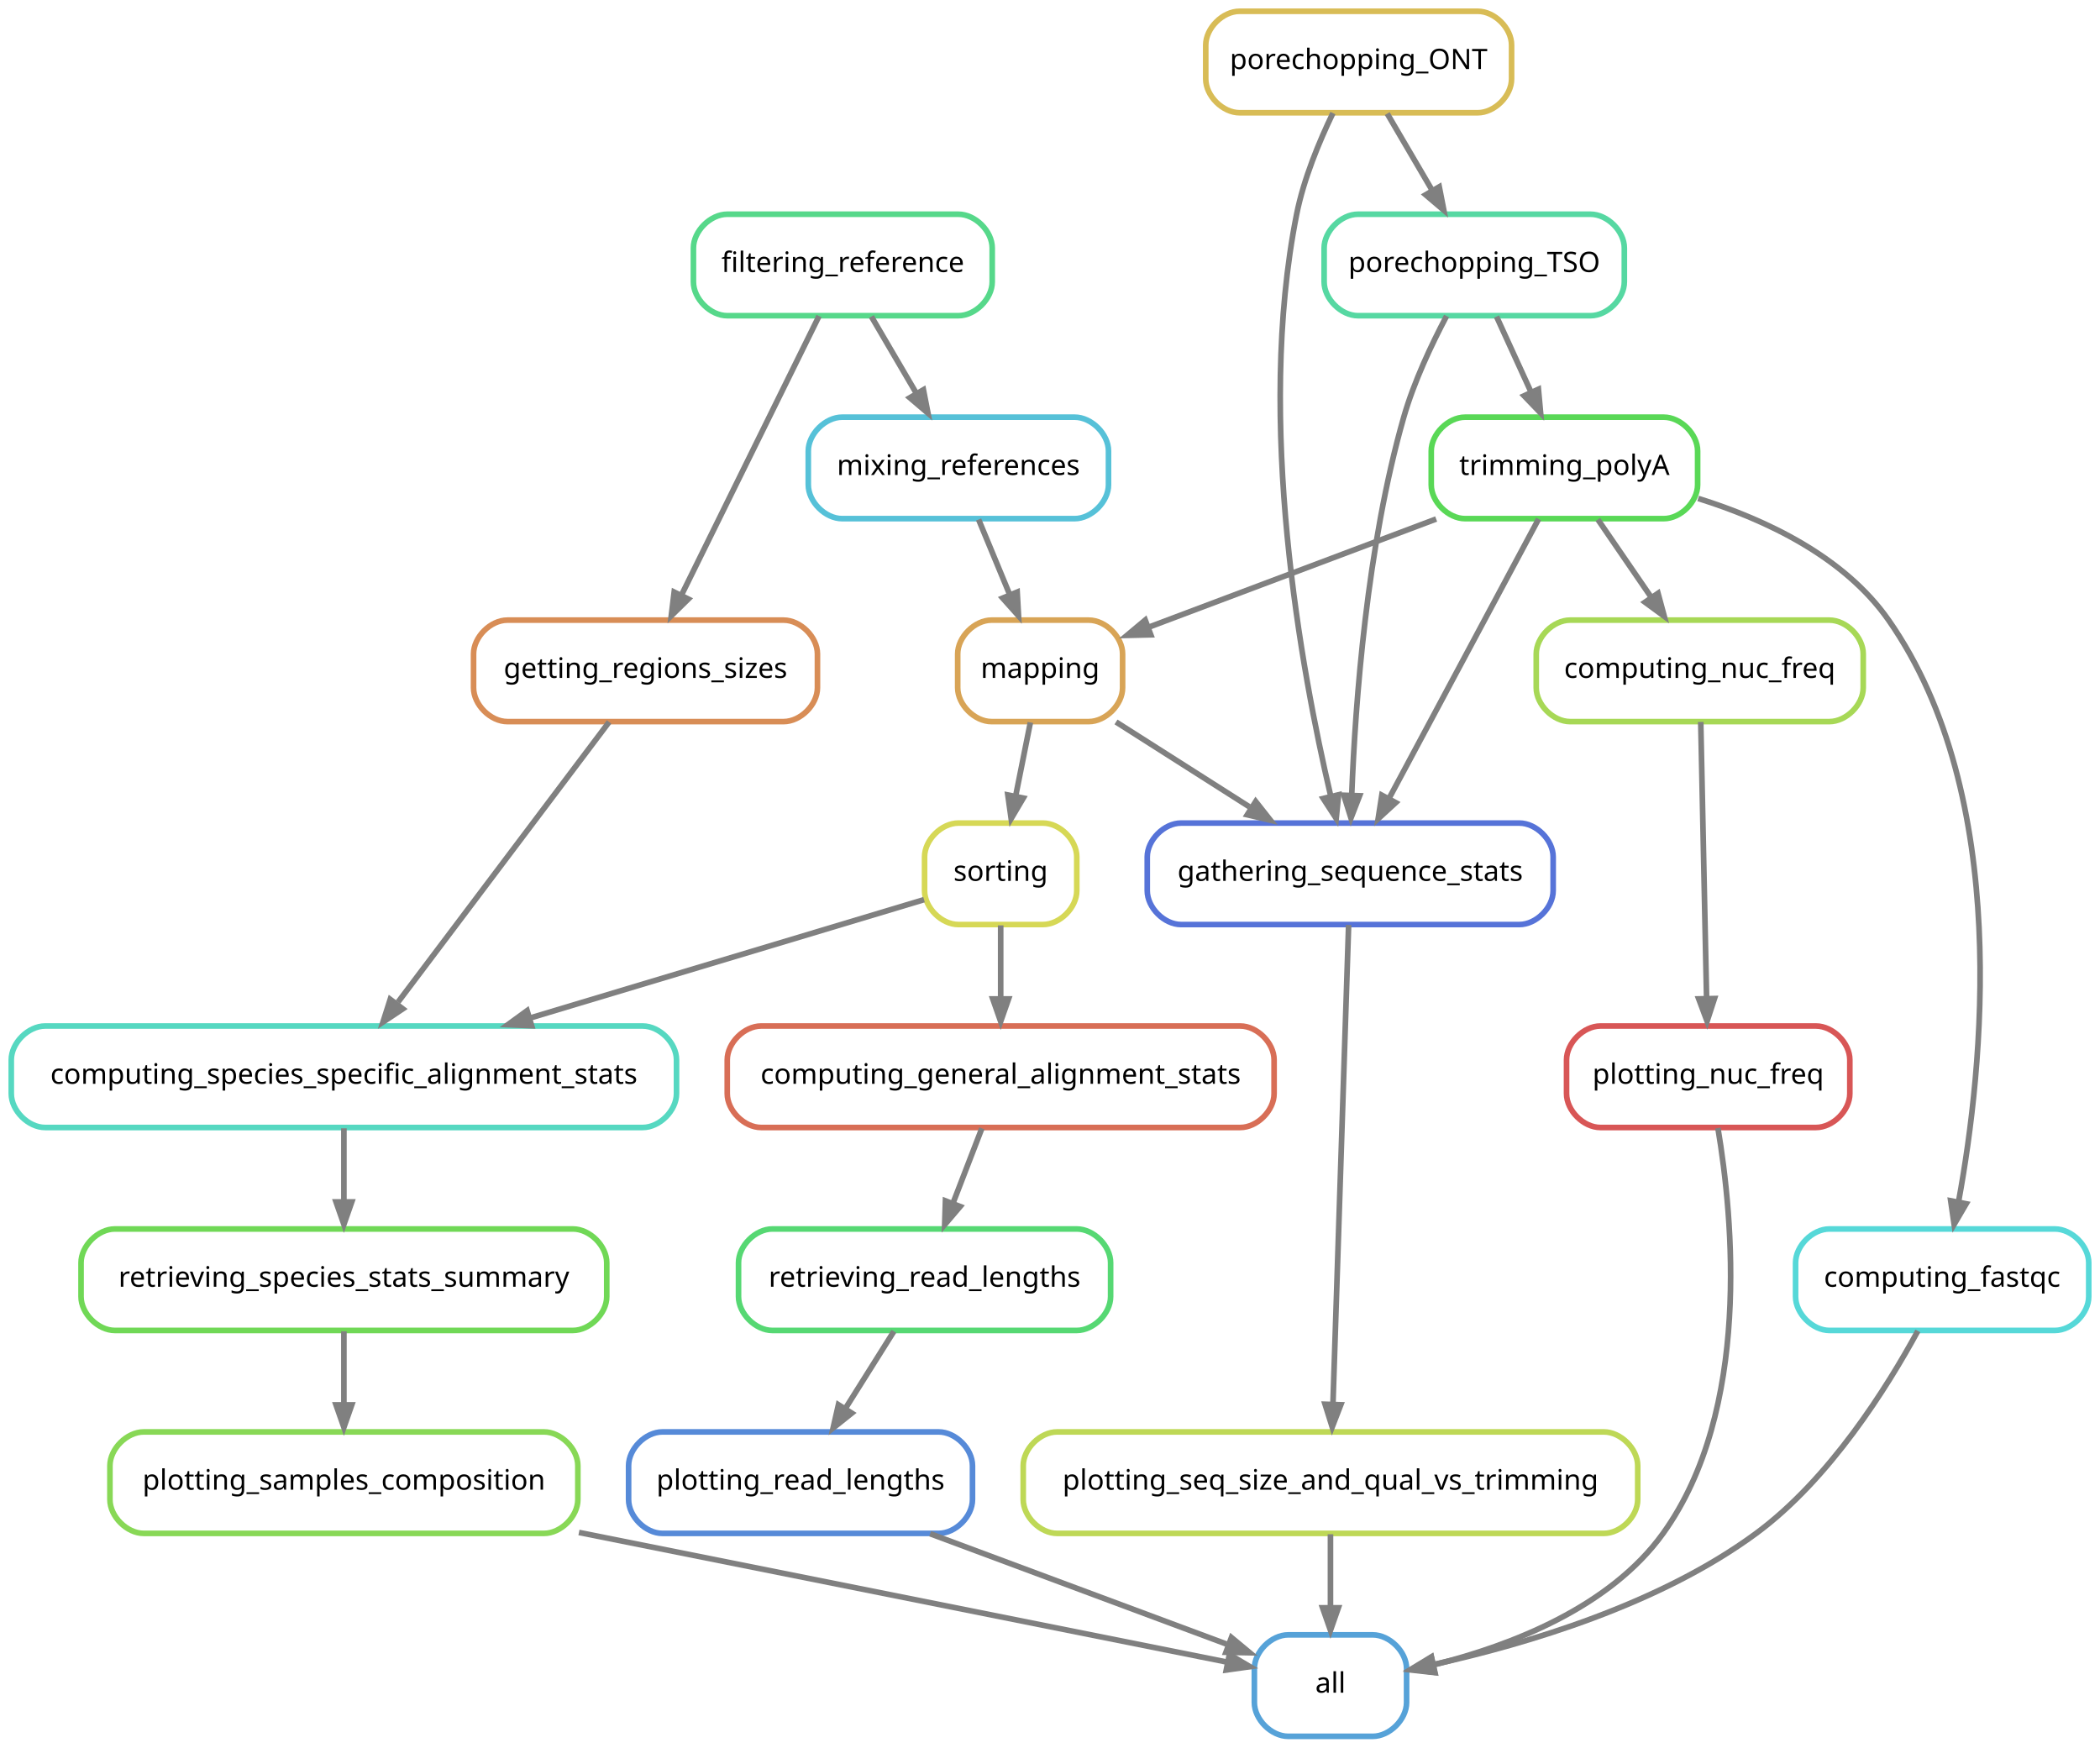
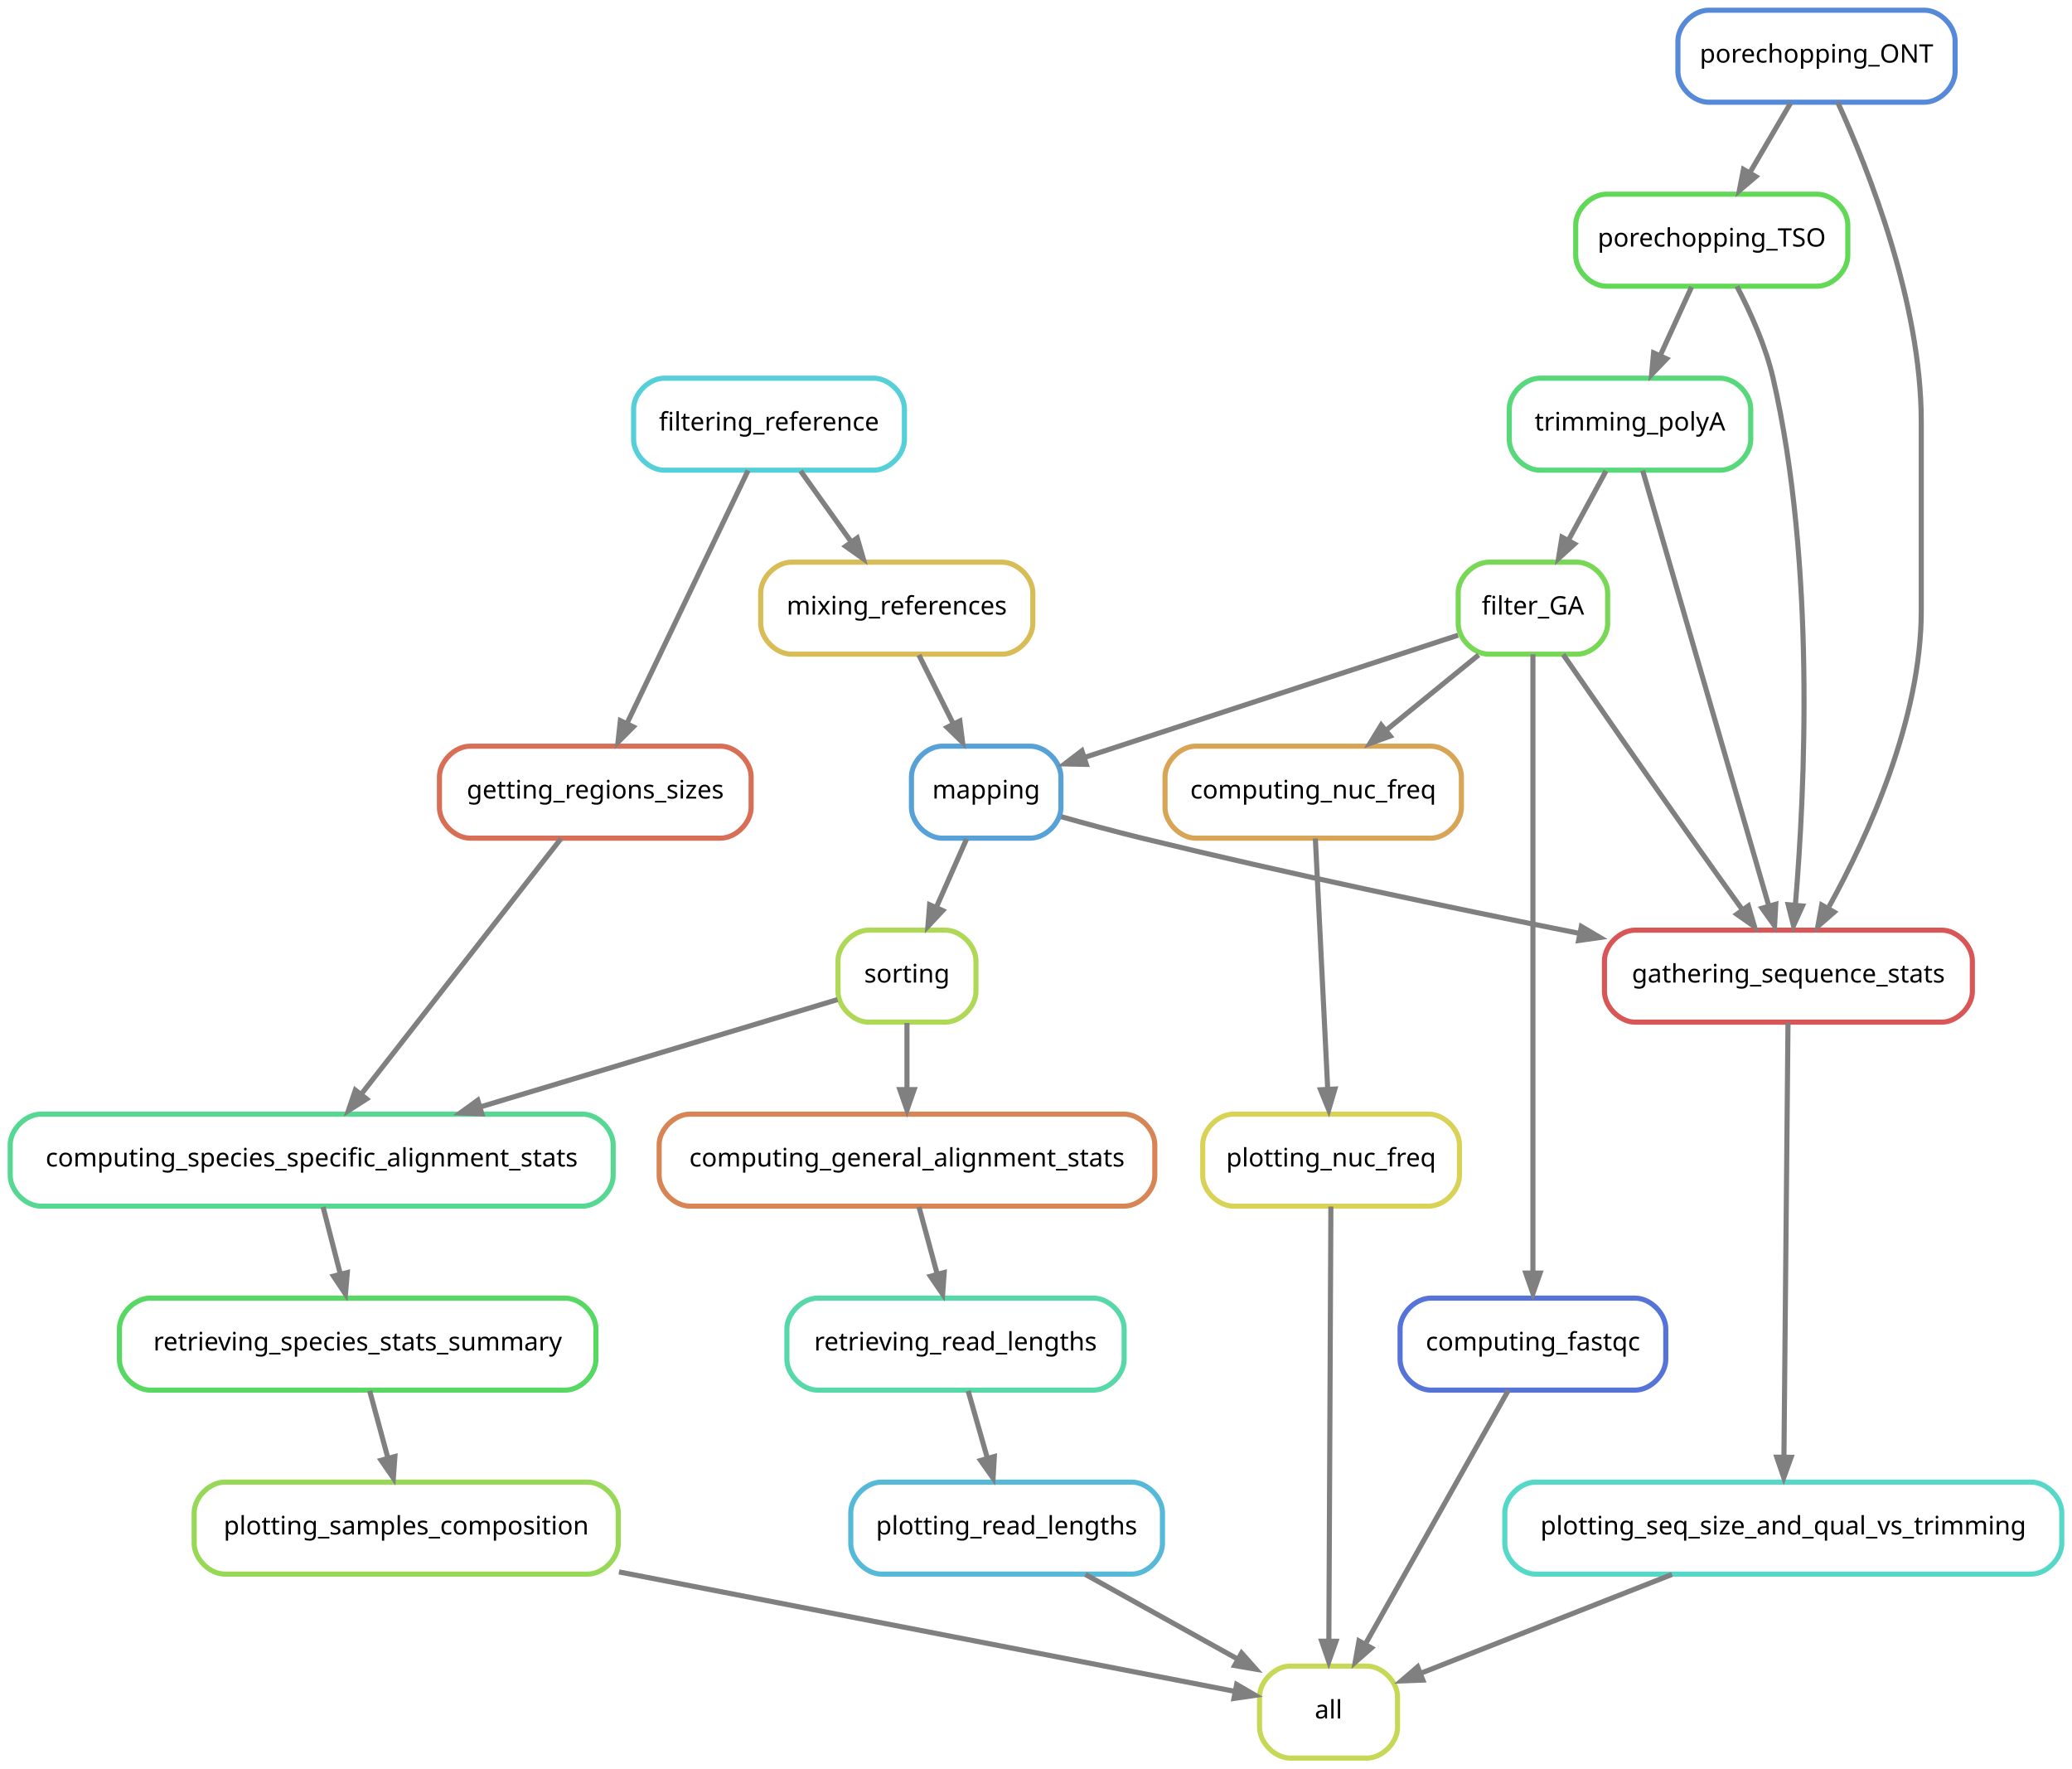
- <svg xmlns="http://www.w3.org/2000/svg" width="745pt" height="620pt" viewBox="0.00 0.00 745.00 620.00">
-   <g id="graph0" class="graph" transform="scale(1 1) rotate(0) translate(4 616)">
-     <polygon fill="white" stroke="white" points="-4,5 -4,-616 742,-616 742,5 -4,5" />
+ <svg xmlns="http://www.w3.org/2000/svg" width="811pt" height="692pt" viewBox="0.00 0.00 811.00 692.00">
+   <g id="graph0" class="graph" transform="scale(1 1) rotate(0) translate(4 688)">
+     <polygon fill="white" stroke="white" points="-4,5 -4,-688 808,-688 808,5 -4,5" />
    <g id="node1" class="node">
-       <path fill="none" stroke="#56a2d8" stroke-width="2" d="M483,-36C483,-36 453,-36 453,-36 447,-36 441,-30 441,-24 441,-24 441,-12 441,-12 441,-6 447,-0 453,-0 453,-0 483,-0 483,-0 489,-0 495,-6 495,-12 495,-12 495,-24 495,-24 495,-30 489,-36 483,-36" />
-       <text text-anchor="middle" x="468" y="-15.5" font-family="sans" font-size="10.00">all</text>
+       <path fill="none" stroke="#c6d856" stroke-width="2" d="M531,-36C531,-36 501,-36 501,-36 495,-36 489,-30 489,-24 489,-24 489,-12 489,-12 489,-6 495,-0 501,-0 501,-0 531,-0 531,-0 537,-0 543,-6 543,-12 543,-12 543,-24 543,-24 543,-30 537,-36 531,-36" />
+       <text text-anchor="middle" x="516" y="-15.5" font-family="sans" font-size="10.00">all</text>
    </g>
    <g id="node2" class="node">
-       <path fill="none" stroke="#56d8d8" stroke-width="2" d="M725,-180C725,-180 645,-180 645,-180 639,-180 633,-174 633,-168 633,-168 633,-156 633,-156 633,-150 639,-144 645,-144 645,-144 725,-144 725,-144 731,-144 737,-150 737,-156 737,-156 737,-168 737,-168 737,-174 731,-180 725,-180" />
-       <text text-anchor="middle" x="685" y="-159.5" font-family="sans" font-size="10.00">computing_fastqc</text>
-     </g>
-     <g id="edge5" class="edge">
-       <path fill="none" stroke="grey" stroke-width="2" d="M676.381,-143.832C665.551,-123.896 645.17,-91.287 619,-72 584.793,-46.789 537.561,-32.785 505.078,-25.595" />
-       <polygon fill="grey" stroke="grey" points="505.591,-22.126 495.085,-23.494 504.151,-28.977 505.591,-22.126" />
+       <path fill="none" stroke="#5673d8" stroke-width="2" d="M636,-180C636,-180 556,-180 556,-180 550,-180 544,-174 544,-168 544,-168 544,-156 544,-156 544,-150 550,-144 556,-144 556,-144 636,-144 636,-144 642,-144 648,-150 648,-156 648,-156 648,-168 648,-168 648,-174 642,-180 636,-180" />
+       <text text-anchor="middle" x="596" y="-159.5" font-family="sans" font-size="10.00">computing_fastqc</text>
+     </g>
+     <g id="edge4" class="edge">
+       <path fill="none" stroke="grey" stroke-width="2" d="M586.35,-143.871C572.535,-119.35 547.004,-74.032 530.794,-45.259" />
+       <polygon fill="grey" stroke="grey" points="533.642,-43.184 525.684,-36.189 527.543,-46.62 533.642,-43.184" />
    </g>
    <g id="node3" class="node">
-       <path fill="none" stroke="#59d856" stroke-width="2" d="M586.25,-468C586.25,-468 515.75,-468 515.75,-468 509.75,-468 503.75,-462 503.75,-456 503.75,-456 503.75,-444 503.75,-444 503.75,-438 509.75,-432 515.75,-432 515.75,-432 586.25,-432 586.25,-432 592.25,-432 598.25,-438 598.25,-444 598.25,-444 598.25,-456 598.25,-456 598.25,-462 592.25,-468 586.25,-468" />
-       <text text-anchor="middle" x="551" y="-447.5" font-family="sans" font-size="10.00">trimming_polyA</text>
+       <path fill="none" stroke="#78d856" stroke-width="2" d="M613.25,-468C613.25,-468 578.75,-468 578.75,-468 572.75,-468 566.75,-462 566.75,-456 566.75,-456 566.75,-444 566.75,-444 566.75,-438 572.75,-432 578.75,-432 578.75,-432 613.25,-432 613.25,-432 619.25,-432 625.25,-438 625.25,-444 625.25,-444 625.25,-456 625.25,-456 625.25,-462 619.25,-468 613.25,-468" />
+       <text text-anchor="middle" x="596" y="-447.5" font-family="sans" font-size="10.00">filter_GA</text>
    </g>
    <g id="edge6" class="edge">
-       <path fill="none" stroke="grey" stroke-width="2" d="M598.444,-439.169C622.689,-431.58 650.317,-418.431 666,-396 709.797,-333.357 699.437,-236.782 690.9,-190.103" />
-       <polygon fill="grey" stroke="grey" points="694.308,-189.292 688.964,-180.143 687.436,-190.627 694.308,-189.292" />
+       <path fill="none" stroke="grey" stroke-width="2" d="M596,-431.966C596,-384.291 596,-249.185 596,-190.63" />
+       <polygon fill="grey" stroke="grey" points="599.5,-190.306 596,-180.306 592.5,-190.306 599.5,-190.306" />
+     </g>
+     <g id="node11" class="node">
+       <path fill="none" stroke="#56a2d8" stroke-width="2" d="M399.25,-396C399.25,-396 364.75,-396 364.75,-396 358.75,-396 352.75,-390 352.75,-384 352.75,-384 352.75,-372 352.75,-372 352.75,-366 358.75,-360 364.75,-360 364.75,-360 399.25,-360 399.25,-360 405.25,-360 411.25,-366 411.25,-372 411.25,-372 411.25,-384 411.25,-384 411.25,-390 405.25,-396 399.25,-396" />
+       <text text-anchor="middle" x="382" y="-375.5" font-family="sans" font-size="10.00">mapping</text>
+     </g>
+     <g id="edge14" class="edge">
+       <path fill="none" stroke="grey" stroke-width="2" d="M566.693,-439.414C528.86,-427.038 462.911,-405.466 420.909,-391.727" />
+       <polygon fill="grey" stroke="grey" points="421.888,-388.365 411.296,-388.583 419.712,-395.018 421.888,-388.365" />
+     </g>
+     <g id="node15" class="node">
+       <path fill="none" stroke="#d8a456" stroke-width="2" d="M556,-396C556,-396 464,-396 464,-396 458,-396 452,-390 452,-384 452,-384 452,-372 452,-372 452,-366 458,-360 464,-360 464,-360 556,-360 556,-360 562,-360 568,-366 568,-372 568,-372 568,-384 568,-384 568,-390 562,-396 556,-396" />
+       <text text-anchor="middle" x="510" y="-375.5" font-family="sans" font-size="10.00">computing_nuc_freq</text>
+     </g>
+     <g id="edge18" class="edge">
+       <path fill="none" stroke="grey" stroke-width="2" d="M574.742,-431.697C563.911,-422.881 550.582,-412.032 538.84,-402.474" />
+       <polygon fill="grey" stroke="grey" points="540.979,-399.703 531.014,-396.104 536.56,-405.132 540.979,-399.703" />
+     </g>
+     <g id="node21" class="node">
+       <path fill="none" stroke="#d85656" stroke-width="2" d="M756,-324C756,-324 636,-324 636,-324 630,-324 624,-318 624,-312 624,-312 624,-300 624,-300 624,-294 630,-288 636,-288 636,-288 756,-288 756,-288 762,-288 768,-294 768,-300 768,-300 768,-312 768,-312 768,-318 762,-324 756,-324" />
+       <text text-anchor="middle" x="696" y="-303.5" font-family="sans" font-size="10.00">gathering_sequence_stats</text>
+     </g>
+     <g id="edge25" class="edge">
+       <path fill="none" stroke="grey" stroke-width="2" d="M607.817,-431.89C620.242,-413.935 640.393,-384.912 658,-360 664.371,-350.985 671.401,-341.149 677.664,-332.425" />
+       <polygon fill="grey" stroke="grey" points="680.623,-334.306 683.619,-324.144 674.94,-330.22 680.623,-334.306" />
+     </g>
+     <g id="node4" class="node">
+       <path fill="none" stroke="#56d87b" stroke-width="2" d="M669.25,-540C669.25,-540 598.75,-540 598.75,-540 592.75,-540 586.75,-534 586.75,-528 586.75,-528 586.75,-516 586.75,-516 586.75,-510 592.75,-504 598.75,-504 598.75,-504 669.25,-504 669.25,-504 675.25,-504 681.25,-510 681.25,-516 681.25,-516 681.25,-528 681.25,-528 681.25,-534 675.25,-540 669.25,-540" />
+       <text text-anchor="middle" x="634" y="-519.5" font-family="sans" font-size="10.00">trimming_polyA</text>
+     </g>
+     <g id="edge7" class="edge">
+       <path fill="none" stroke="grey" stroke-width="2" d="M624.607,-503.697C620.235,-495.644 614.943,-485.894 610.105,-476.982" />
+       <polygon fill="grey" stroke="grey" points="613.132,-475.223 605.285,-468.104 606.98,-478.563 613.132,-475.223" />
+     </g>
+     <g id="edge27" class="edge">
+       <path fill="none" stroke="grey" stroke-width="2" d="M638.969,-503.849C649.716,-466.753 675.195,-378.81 688.148,-334.103" />
+       <polygon fill="grey" stroke="grey" points="691.586,-334.811 691.007,-324.232 684.863,-332.863 691.586,-334.811" />
+     </g>
+     <g id="node5" class="node">
+       <path fill="none" stroke="#61d856" stroke-width="2" d="M707.25,-612C707.25,-612 624.75,-612 624.75,-612 618.75,-612 612.75,-606 612.75,-600 612.75,-600 612.75,-588 612.75,-588 612.75,-582 618.75,-576 624.75,-576 624.75,-576 707.25,-576 707.25,-576 713.25,-576 719.25,-582 719.25,-588 719.25,-588 719.25,-600 719.25,-600 719.25,-606 713.25,-612 707.25,-612" />
+       <text text-anchor="middle" x="666" y="-591.5" font-family="sans" font-size="10.00">porechopping_TSO</text>
+     </g>
+     <g id="edge8" class="edge">
+       <path fill="none" stroke="grey" stroke-width="2" d="M658.09,-575.697C654.447,-567.728 650.046,-558.1 646.006,-549.264" />
+       <polygon fill="grey" stroke="grey" points="649.16,-547.744 641.819,-540.104 642.794,-550.654 649.16,-547.744" />
+     </g>
+     <g id="edge26" class="edge">
+       <path fill="none" stroke="grey" stroke-width="2" d="M675.832,-575.951C681.109,-565.852 687.109,-552.602 690,-540 706.68,-467.281 702.446,-378.45 698.771,-334.434" />
+       <polygon fill="grey" stroke="grey" points="702.237,-333.896 697.862,-324.247 695.265,-334.518 702.237,-333.896" />
+     </g>
+     <g id="node6" class="node">
+       <path fill="none" stroke="#568ad8" stroke-width="2" d="M749.25,-684C749.25,-684 664.75,-684 664.75,-684 658.75,-684 652.75,-678 652.75,-672 652.75,-672 652.75,-660 652.75,-660 652.75,-654 658.75,-648 664.75,-648 664.75,-648 749.25,-648 749.25,-648 755.25,-648 761.25,-654 761.25,-660 761.25,-660 761.25,-672 761.25,-672 761.25,-678 755.25,-684 749.25,-684" />
+       <text text-anchor="middle" x="707" y="-663.5" font-family="sans" font-size="10.00">porechopping_ONT</text>
+     </g>
+     <g id="edge9" class="edge">
+       <path fill="none" stroke="grey" stroke-width="2" d="M696.865,-647.697C692.148,-639.644 686.438,-629.894 681.218,-620.982" />
+       <polygon fill="grey" stroke="grey" points="684.092,-618.964 676.018,-612.104 678.052,-622.502 684.092,-618.964" />
+     </g>
+     <g id="edge29" class="edge">
+       <path fill="none" stroke="grey" stroke-width="2" d="M715.297,-647.971C727.277,-621.77 748,-569.701 748,-523 748,-523 748,-523 748,-449 748,-406.492 727.2,-360.953 711.91,-333.219" />
+       <polygon fill="grey" stroke="grey" points="714.759,-331.15 706.774,-324.187 708.674,-334.61 714.759,-331.15" />
+     </g>
+     <g id="node7" class="node">
+       <path fill="none" stroke="#56b9d8" stroke-width="2" d="M439,-108C439,-108 341,-108 341,-108 335,-108 329,-102 329,-96 329,-96 329,-84 329,-84 329,-78 335,-72 341,-72 341,-72 439,-72 439,-72 445,-72 451,-78 451,-84 451,-84 451,-96 451,-96 451,-102 445,-108 439,-108" />
+       <text text-anchor="middle" x="390" y="-87.5" font-family="sans" font-size="10.00">plotting_read_lengths</text>
+     </g>
+     <g id="edge2" class="edge">
+       <path fill="none" stroke="grey" stroke-width="2" d="M420.823,-71.876C438.73,-61.928 461.377,-49.346 480.087,-38.952" />
+       <polygon fill="grey" stroke="grey" points="481.876,-41.962 488.918,-34.046 478.477,-35.843 481.876,-41.962" />
+     </g>
+     <g id="node8" class="node">
+       <path fill="none" stroke="#56d8a9" stroke-width="2" d="M424,-180C424,-180 316,-180 316,-180 310,-180 304,-174 304,-168 304,-168 304,-156 304,-156 304,-150 310,-144 316,-144 316,-144 424,-144 424,-144 430,-144 436,-150 436,-156 436,-156 436,-168 436,-168 436,-174 430,-180 424,-180" />
+       <text text-anchor="middle" x="370" y="-159.5" font-family="sans" font-size="10.00">retrieving_read_lengths</text>
+     </g>
+     <g id="edge10" class="edge">
+       <path fill="none" stroke="grey" stroke-width="2" d="M374.944,-143.697C377.172,-135.898 379.855,-126.509 382.335,-117.829" />
+       <polygon fill="grey" stroke="grey" points="385.731,-118.681 385.113,-108.104 379,-116.758 385.731,-118.681" />
+     </g>
+     <g id="node9" class="node">
+       <path fill="none" stroke="#d88556" stroke-width="2" d="M436,-252C436,-252 266,-252 266,-252 260,-252 254,-246 254,-240 254,-240 254,-228 254,-228 254,-222 260,-216 266,-216 266,-216 436,-216 436,-216 442,-216 448,-222 448,-228 448,-228 448,-240 448,-240 448,-246 442,-252 436,-252" />
+       <text text-anchor="middle" x="351" y="-231.5" font-family="sans" font-size="10.00">computing_general_alignment_stats</text>
+     </g>
+     <g id="edge11" class="edge">
+       <path fill="none" stroke="grey" stroke-width="2" d="M355.697,-215.697C357.813,-207.898 360.362,-198.509 362.718,-189.829" />
+       <polygon fill="grey" stroke="grey" points="366.116,-190.672 365.357,-180.104 359.36,-188.838 366.116,-190.672" />
    </g>
    <g id="node10" class="node">
-       <path fill="none" stroke="#d8a456" stroke-width="2" d="M382.25,-396C382.25,-396 347.75,-396 347.75,-396 341.75,-396 335.75,-390 335.75,-384 335.75,-384 335.75,-372 335.75,-372 335.75,-366 341.75,-360 347.75,-360 347.75,-360 382.25,-360 382.25,-360 388.25,-360 394.25,-366 394.25,-372 394.25,-372 394.25,-384 394.25,-384 394.25,-390 388.25,-396 382.25,-396" />
-       <text text-anchor="middle" x="365" y="-375.5" font-family="sans" font-size="10.00">mapping</text>
-     </g>
-     <g id="edge14" class="edge">
-       <path fill="none" stroke="grey" stroke-width="2" d="M505.499,-431.876C474.386,-420.167 433.576,-404.808 403.962,-393.663" />
-       <polygon fill="grey" stroke="grey" points="404.97,-390.303 394.378,-390.056 402.504,-396.854 404.97,-390.303" />
-     </g>
-     <g id="node14" class="node">
-       <path fill="none" stroke="#a7d856" stroke-width="2" d="M645,-396C645,-396 553,-396 553,-396 547,-396 541,-390 541,-384 541,-384 541,-372 541,-372 541,-366 547,-360 553,-360 553,-360 645,-360 645,-360 651,-360 657,-366 657,-372 657,-372 657,-384 657,-384 657,-390 651,-396 645,-396" />
-       <text text-anchor="middle" x="599" y="-375.5" font-family="sans" font-size="10.00">computing_nuc_freq</text>
-     </g>
-     <g id="edge17" class="edge">
-       <path fill="none" stroke="grey" stroke-width="2" d="M562.865,-431.697C568.503,-423.474 575.354,-413.483 581.569,-404.421" />
-       <polygon fill="grey" stroke="grey" points="584.503,-406.331 587.271,-396.104 578.729,-402.372 584.503,-406.331" />
-     </g>
-     <g id="node20" class="node">
-       <path fill="none" stroke="#5673d8" stroke-width="2" d="M535,-324C535,-324 415,-324 415,-324 409,-324 403,-318 403,-312 403,-312 403,-300 403,-300 403,-294 409,-288 415,-288 415,-288 535,-288 535,-288 541,-288 547,-294 547,-300 547,-300 547,-312 547,-312 547,-318 541,-324 535,-324" />
-       <text text-anchor="middle" x="475" y="-303.5" font-family="sans" font-size="10.00">gathering_sequence_stats</text>
-     </g>
-     <g id="edge27" class="edge">
-       <path fill="none" stroke="grey" stroke-width="2" d="M541.833,-431.871C528.709,-407.35 504.454,-362.032 489.054,-333.259" />
-       <polygon fill="grey" stroke="grey" points="492.005,-331.354 484.2,-324.189 485.833,-334.658 492.005,-331.354" />
-     </g>
-     <g id="node4" class="node">
-       <path fill="none" stroke="#56d8a2" stroke-width="2" d="M560.25,-540C560.25,-540 477.75,-540 477.75,-540 471.75,-540 465.75,-534 465.75,-528 465.75,-528 465.75,-516 465.75,-516 465.75,-510 471.75,-504 477.75,-504 477.75,-504 560.25,-504 560.25,-504 566.25,-504 572.25,-510 572.25,-516 572.25,-516 572.25,-528 572.25,-528 572.25,-534 566.25,-540 560.25,-540" />
-       <text text-anchor="middle" x="519" y="-519.5" font-family="sans" font-size="10.00">porechopping_TSO</text>
-     </g>
-     <g id="edge7" class="edge">
-       <path fill="none" stroke="grey" stroke-width="2" d="M526.91,-503.697C530.553,-495.728 534.954,-486.1 538.994,-477.264" />
-       <polygon fill="grey" stroke="grey" points="542.206,-478.654 543.181,-468.104 535.84,-475.744 542.206,-478.654" />
-     </g>
-     <g id="edge25" class="edge">
-       <path fill="none" stroke="grey" stroke-width="2" d="M509.191,-503.889C503.838,-493.768 497.588,-480.518 494,-468 480.903,-422.3 476.817,-366.818 475.553,-334.356" />
-       <polygon fill="grey" stroke="grey" points="479.049,-334.158 475.224,-324.277 472.053,-334.386 479.049,-334.158" />
-     </g>
-     <g id="node5" class="node">
-       <path fill="none" stroke="#d8bc56" stroke-width="2" d="M520.25,-612C520.25,-612 435.75,-612 435.75,-612 429.75,-612 423.75,-606 423.75,-600 423.75,-600 423.75,-588 423.75,-588 423.75,-582 429.75,-576 435.75,-576 435.75,-576 520.25,-576 520.25,-576 526.25,-576 532.25,-582 532.25,-588 532.25,-588 532.25,-600 532.25,-600 532.25,-606 526.25,-612 520.25,-612" />
-       <text text-anchor="middle" x="478" y="-591.5" font-family="sans" font-size="10.00">porechopping_ONT</text>
-     </g>
-     <g id="edge8" class="edge">
-       <path fill="none" stroke="grey" stroke-width="2" d="M488.135,-575.697C492.852,-567.644 498.562,-557.894 503.782,-548.982" />
-       <polygon fill="grey" stroke="grey" points="506.948,-550.502 508.982,-540.104 500.908,-546.964 506.948,-550.502" />
-     </g>
-     <g id="edge24" class="edge">
-       <path fill="none" stroke="grey" stroke-width="2" d="M468.869,-575.88C463.993,-565.756 458.493,-552.506 456,-540 441.343,-466.458 457.74,-377.701 468.001,-334" />
-       <polygon fill="grey" stroke="grey" points="471.436,-334.686 470.393,-324.143 464.633,-333.035 471.436,-334.686" />
-     </g>
-     <g id="node6" class="node">
-       <path fill="none" stroke="#568ad8" stroke-width="2" d="M329,-108C329,-108 231,-108 231,-108 225,-108 219,-102 219,-96 219,-96 219,-84 219,-84 219,-78 225,-72 231,-72 231,-72 329,-72 329,-72 335,-72 341,-78 341,-84 341,-84 341,-96 341,-96 341,-102 335,-108 329,-108" />
-       <text text-anchor="middle" x="280" y="-87.5" font-family="sans" font-size="10.00">plotting_read_lengths</text>
-     </g>
-     <g id="edge3" class="edge">
-       <path fill="none" stroke="grey" stroke-width="2" d="M325.99,-71.876C358.317,-59.839 401,-43.947 431.102,-32.739" />
-       <polygon fill="grey" stroke="grey" points="432.646,-35.899 440.796,-29.129 430.203,-29.339 432.646,-35.899" />
-     </g>
-     <g id="node7" class="node">
-       <path fill="none" stroke="#56d873" stroke-width="2" d="M378,-180C378,-180 270,-180 270,-180 264,-180 258,-174 258,-168 258,-168 258,-156 258,-156 258,-150 264,-144 270,-144 270,-144 378,-144 378,-144 384,-144 390,-150 390,-156 390,-156 390,-168 390,-168 390,-174 384,-180 378,-180" />
-       <text text-anchor="middle" x="324" y="-159.5" font-family="sans" font-size="10.00">retrieving_read_lengths</text>
-     </g>
-     <g id="edge9" class="edge">
-       <path fill="none" stroke="grey" stroke-width="2" d="M313.124,-143.697C308.008,-135.559 301.805,-125.689 296.155,-116.701" />
-       <polygon fill="grey" stroke="grey" points="299.036,-114.708 290.751,-108.104 293.11,-118.433 299.036,-114.708" />
-     </g>
-     <g id="node8" class="node">
-       <path fill="none" stroke="#d86e56" stroke-width="2" d="M436,-252C436,-252 266,-252 266,-252 260,-252 254,-246 254,-240 254,-240 254,-228 254,-228 254,-222 260,-216 266,-216 266,-216 436,-216 436,-216 442,-216 448,-222 448,-228 448,-228 448,-240 448,-240 448,-246 442,-252 436,-252" />
-       <text text-anchor="middle" x="351" y="-231.5" font-family="sans" font-size="10.00">computing_general_alignment_stats</text>
-     </g>
-     <g id="edge10" class="edge">
-       <path fill="none" stroke="grey" stroke-width="2" d="M344.326,-215.697C341.285,-207.813 337.617,-198.304 334.239,-189.546" />
-       <polygon fill="grey" stroke="grey" points="337.462,-188.175 330.597,-180.104 330.931,-190.694 337.462,-188.175" />
-     </g>
-     <g id="node9" class="node">
-       <path fill="none" stroke="#d6d856" stroke-width="2" d="M366,-324C366,-324 336,-324 336,-324 330,-324 324,-318 324,-312 324,-312 324,-300 324,-300 324,-294 330,-288 336,-288 336,-288 366,-288 366,-288 372,-288 378,-294 378,-300 378,-300 378,-312 378,-312 378,-318 372,-324 366,-324" />
+       <path fill="none" stroke="#afd856" stroke-width="2" d="M366,-324C366,-324 336,-324 336,-324 330,-324 324,-318 324,-312 324,-312 324,-300 324,-300 324,-294 330,-288 336,-288 336,-288 366,-288 366,-288 372,-288 378,-294 378,-300 378,-300 378,-312 378,-312 378,-318 372,-324 366,-324" />
      <text text-anchor="middle" x="351" y="-303.5" font-family="sans" font-size="10.00">sorting</text>
    </g>
-     <g id="edge11" class="edge">
+     <g id="edge12" class="edge">
      <path fill="none" stroke="grey" stroke-width="2" d="M351,-287.697C351,-279.983 351,-270.712 351,-262.112" />
      <polygon fill="grey" stroke="grey" points="354.5,-262.104 351,-252.104 347.5,-262.104 354.5,-262.104" />
    </g>
-     <g id="node17" class="node">
-       <path fill="none" stroke="#56d8c1" stroke-width="2" d="M224,-252C224,-252 12,-252 12,-252 6,-252 0,-246 0,-240 0,-240 0,-228 0,-228 0,-222 6,-216 12,-216 12,-216 224,-216 224,-216 230,-216 236,-222 236,-228 236,-228 236,-240 236,-240 236,-246 230,-252 224,-252" />
+     <g id="node18" class="node">
+       <path fill="none" stroke="#56d892" stroke-width="2" d="M224,-252C224,-252 12,-252 12,-252 6,-252 0,-246 0,-240 0,-240 0,-228 0,-228 0,-222 6,-216 12,-216 12,-216 224,-216 224,-216 230,-216 236,-222 236,-228 236,-228 236,-240 236,-240 236,-246 230,-252 224,-252" />
      <text text-anchor="middle" x="118" y="-231.5" font-family="sans" font-size="10.00">computing_species_specific_alignment_stats</text>
    </g>
-     <g id="edge20" class="edge">
+     <g id="edge21" class="edge">
      <path fill="none" stroke="grey" stroke-width="2" d="M323.816,-296.833C289.858,-286.631 230.597,-268.827 184.359,-254.936" />
      <polygon fill="grey" stroke="grey" points="185.288,-251.561 174.704,-252.035 183.274,-258.265 185.288,-251.561" />
    </g>
-     <g id="edge12" class="edge">
-       <path fill="none" stroke="grey" stroke-width="2" d="M361.539,-359.697C359.997,-351.983 358.142,-342.712 356.422,-334.112" />
-       <polygon fill="grey" stroke="grey" points="359.814,-333.224 354.421,-324.104 352.95,-334.597 359.814,-333.224" />
-     </g>
-     <g id="edge26" class="edge">
-       <path fill="none" stroke="grey" stroke-width="2" d="M391.909,-359.876C406.158,-350.808 423.846,-339.552 439.236,-329.759" />
-       <polygon fill="grey" stroke="grey" points="441.43,-332.511 447.988,-324.19 437.672,-326.606 441.43,-332.511" />
-     </g>
-     <g id="node11" class="node">
-       <path fill="none" stroke="#56c1d8" stroke-width="2" d="M377.25,-468C377.25,-468 294.75,-468 294.75,-468 288.75,-468 282.75,-462 282.75,-456 282.75,-456 282.75,-444 282.75,-444 282.75,-438 288.75,-432 294.75,-432 294.75,-432 377.25,-432 377.25,-432 383.25,-432 389.25,-438 389.25,-444 389.25,-444 389.25,-456 389.25,-456 389.25,-462 383.25,-468 377.25,-468" />
-       <text text-anchor="middle" x="336" y="-447.5" font-family="sans" font-size="10.00">mixing_references</text>
-     </g>
    <g id="edge13" class="edge">
-       <path fill="none" stroke="grey" stroke-width="2" d="M343.169,-431.697C346.435,-423.813 350.374,-414.304 354.002,-405.546" />
-       <polygon fill="grey" stroke="grey" points="357.32,-406.683 357.914,-396.104 350.853,-404.003 357.32,-406.683" />
+       <path fill="none" stroke="grey" stroke-width="2" d="M374.337,-359.697C370.808,-351.728 366.544,-342.1 362.631,-333.264" />
+       <polygon fill="grey" stroke="grey" points="365.824,-331.831 358.575,-324.104 359.424,-334.665 365.824,-331.831" />
+     </g>
+     <g id="edge28" class="edge">
+       <path fill="none" stroke="grey" stroke-width="2" d="M411.373,-368.396C421.373,-365.578 432.639,-362.526 443,-360 499.698,-346.176 564.077,-332.721 613.703,-322.827" />
+       <polygon fill="grey" stroke="grey" points="614.616,-326.214 623.743,-320.833 613.253,-319.348 614.616,-326.214" />
    </g>
    <g id="node12" class="node">
-       <path fill="none" stroke="#56d88a" stroke-width="2" d="M336,-540C336,-540 254,-540 254,-540 248,-540 242,-534 242,-528 242,-528 242,-516 242,-516 242,-510 248,-504 254,-504 254,-504 336,-504 336,-504 342,-504 348,-510 348,-516 348,-516 348,-528 348,-528 348,-534 342,-540 336,-540" />
-       <text text-anchor="middle" x="295" y="-519.5" font-family="sans" font-size="10.00">filtering_reference</text>
+       <path fill="none" stroke="#d8bc56" stroke-width="2" d="M388.25,-468C388.25,-468 305.75,-468 305.75,-468 299.75,-468 293.75,-462 293.75,-456 293.75,-456 293.75,-444 293.75,-444 293.75,-438 299.75,-432 305.75,-432 305.75,-432 388.25,-432 388.25,-432 394.25,-432 400.25,-438 400.25,-444 400.25,-444 400.25,-456 400.25,-456 400.25,-462 394.25,-468 388.25,-468" />
+       <text text-anchor="middle" x="347" y="-447.5" font-family="sans" font-size="10.00">mixing_references</text>
    </g>
    <g id="edge15" class="edge">
-       <path fill="none" stroke="grey" stroke-width="2" d="M305.135,-503.697C309.852,-495.644 315.562,-485.894 320.782,-476.982" />
-       <polygon fill="grey" stroke="grey" points="323.948,-478.502 325.982,-468.104 317.908,-474.964 323.948,-478.502" />
-     </g>
-     <g id="node18" class="node">
-       <path fill="none" stroke="#d88d56" stroke-width="2" d="M274,-396C274,-396 176,-396 176,-396 170,-396 164,-390 164,-384 164,-384 164,-372 164,-372 164,-366 170,-360 176,-360 176,-360 274,-360 274,-360 280,-360 286,-366 286,-372 286,-372 286,-384 286,-384 286,-390 280,-396 274,-396" />
-       <text text-anchor="middle" x="225" y="-375.5" font-family="sans" font-size="10.00">getting_regions_sizes</text>
+       <path fill="none" stroke="grey" stroke-width="2" d="M355.652,-431.697C359.636,-423.728 364.45,-414.1 368.868,-405.264" />
+       <polygon fill="grey" stroke="grey" points="372.106,-406.614 373.448,-396.104 365.845,-403.483 372.106,-406.614" />
+     </g>
+     <g id="node13" class="node">
+       <path fill="none" stroke="#56d0d8" stroke-width="2" d="M338,-540C338,-540 256,-540 256,-540 250,-540 244,-534 244,-528 244,-528 244,-516 244,-516 244,-510 250,-504 256,-504 256,-504 338,-504 338,-504 344,-504 350,-510 350,-516 350,-516 350,-528 350,-528 350,-534 344,-540 338,-540" />
+       <text text-anchor="middle" x="297" y="-519.5" font-family="sans" font-size="10.00">filtering_reference</text>
+     </g>
+     <g id="edge16" class="edge">
+       <path fill="none" stroke="grey" stroke-width="2" d="M309.36,-503.697C315.233,-495.474 322.369,-485.483 328.842,-476.421" />
+       <polygon fill="grey" stroke="grey" points="331.818,-478.276 334.783,-468.104 326.122,-474.207 331.818,-478.276" />
+     </g>
+     <g id="node19" class="node">
+       <path fill="none" stroke="#d86e56" stroke-width="2" d="M278,-396C278,-396 180,-396 180,-396 174,-396 168,-390 168,-384 168,-384 168,-372 168,-372 168,-366 174,-360 180,-360 180,-360 278,-360 278,-360 284,-360 290,-366 290,-372 290,-372 290,-384 290,-384 290,-390 284,-396 278,-396" />
+       <text text-anchor="middle" x="229" y="-375.5" font-family="sans" font-size="10.00">getting_regions_sizes</text>
+     </g>
+     <g id="edge23" class="edge">
+       <path fill="none" stroke="grey" stroke-width="2" d="M288.798,-503.871C277.055,-479.35 255.353,-434.032 241.575,-405.259" />
+       <polygon fill="grey" stroke="grey" points="244.707,-403.697 237.231,-396.189 238.394,-406.72 244.707,-403.697" />
+     </g>
+     <g id="node14" class="node">
+       <path fill="none" stroke="#d8d356" stroke-width="2" d="M555.25,-252C555.25,-252 478.75,-252 478.75,-252 472.75,-252 466.75,-246 466.75,-240 466.75,-240 466.75,-228 466.75,-228 466.75,-222 472.75,-216 478.75,-216 478.75,-216 555.25,-216 555.25,-216 561.25,-216 567.25,-222 567.25,-228 567.25,-228 567.25,-240 567.25,-240 567.25,-246 561.25,-252 555.25,-252" />
+       <text text-anchor="middle" x="517" y="-231.5" font-family="sans" font-size="10.00">plotting_nuc_freq</text>
+     </g>
+     <g id="edge3" class="edge">
+       <path fill="none" stroke="grey" stroke-width="2" d="M516.92,-215.849C516.747,-178.832 516.337,-91.181 516.128,-46.386" />
+       <polygon fill="grey" stroke="grey" points="519.627,-46.216 516.081,-36.233 512.627,-46.249 519.627,-46.216" />
+     </g>
+     <g id="edge17" class="edge">
+       <path fill="none" stroke="grey" stroke-width="2" d="M510.844,-359.871C512.037,-335.67 514.229,-291.211 515.65,-262.393" />
+       <polygon fill="grey" stroke="grey" points="519.156,-262.349 516.153,-252.189 512.164,-262.005 519.156,-262.349" />
+     </g>
+     <g id="node16" class="node">
+       <path fill="none" stroke="#97d856" stroke-width="2" d="M226,-108C226,-108 84,-108 84,-108 78,-108 72,-102 72,-96 72,-96 72,-84 72,-84 72,-78 78,-72 84,-72 84,-72 226,-72 226,-72 232,-72 238,-78 238,-84 238,-84 238,-96 238,-96 238,-102 232,-108 226,-108" />
+       <text text-anchor="middle" x="155" y="-87.5" font-family="sans" font-size="10.00">plotting_samples_composition</text>
+     </g>
+     <g id="edge1" class="edge">
+       <path fill="none" stroke="grey" stroke-width="2" d="M238.274,-72.853C314.136,-58.143 422.657,-37.1 478.948,-26.185" />
+       <polygon fill="grey" stroke="grey" points="479.68,-29.608 488.831,-24.268 478.348,-22.736 479.68,-29.608" />
+     </g>
+     <g id="node17" class="node">
+       <path fill="none" stroke="#56d863" stroke-width="2" d="M217.25,-180C217.25,-180 54.75,-180 54.75,-180 48.75,-180 42.75,-174 42.75,-168 42.75,-168 42.75,-156 42.75,-156 42.75,-150 48.75,-144 54.75,-144 54.75,-144 217.25,-144 217.25,-144 223.25,-144 229.25,-150 229.25,-156 229.25,-156 229.25,-168 229.25,-168 229.25,-174 223.25,-180 217.25,-180" />
+       <text text-anchor="middle" x="136" y="-159.5" font-family="sans" font-size="10.00">retrieving_species_stats_summary</text>
+     </g>
+     <g id="edge19" class="edge">
+       <path fill="none" stroke="grey" stroke-width="2" d="M140.697,-143.697C142.813,-135.898 145.362,-126.509 147.718,-117.829" />
+       <polygon fill="grey" stroke="grey" points="151.116,-118.672 150.357,-108.104 144.36,-116.838 151.116,-118.672" />
+     </g>
+     <g id="edge20" class="edge">
+       <path fill="none" stroke="grey" stroke-width="2" d="M122.449,-215.697C124.455,-207.898 126.869,-198.509 129.101,-189.829" />
+       <polygon fill="grey" stroke="grey" points="132.501,-190.661 131.602,-180.104 125.722,-188.918 132.501,-190.661" />
    </g>
    <g id="edge22" class="edge">
-       <path fill="none" stroke="grey" stroke-width="2" d="M286.556,-503.871C274.469,-479.35 252.129,-434.032 237.945,-405.259" />
-       <polygon fill="grey" stroke="grey" points="241.034,-403.611 233.474,-396.189 234.756,-406.706 241.034,-403.611" />
-     </g>
-     <g id="node13" class="node">
-       <path fill="none" stroke="#d85656" stroke-width="2" d="M640.25,-252C640.25,-252 563.75,-252 563.75,-252 557.75,-252 551.75,-246 551.75,-240 551.75,-240 551.75,-228 551.75,-228 551.75,-222 557.75,-216 563.75,-216 563.75,-216 640.25,-216 640.25,-216 646.25,-216 652.25,-222 652.25,-228 652.25,-228 652.25,-240 652.25,-240 652.25,-246 646.25,-252 640.25,-252" />
-       <text text-anchor="middle" x="602" y="-231.5" font-family="sans" font-size="10.00">plotting_nuc_freq</text>
-     </g>
-     <g id="edge1" class="edge">
-       <path fill="none" stroke="grey" stroke-width="2" d="M605.449,-215.803C610.787,-184.091 617.423,-115.658 586,-72 567.097,-45.736 532.09,-32.247 505.096,-25.472" />
-       <polygon fill="grey" stroke="grey" points="505.723,-22.025 495.193,-23.192 504.152,-28.847 505.723,-22.025" />
-     </g>
-     <g id="edge16" class="edge">
-       <path fill="none" stroke="grey" stroke-width="2" d="M599.362,-359.871C599.873,-335.67 600.812,-291.211 601.421,-262.393" />
-       <polygon fill="grey" stroke="grey" points="604.925,-262.261 601.637,-252.189 597.926,-262.113 604.925,-262.261" />
-     </g>
-     <g id="node15" class="node">
-       <path fill="none" stroke="#88d856" stroke-width="2" d="M189,-108C189,-108 47,-108 47,-108 41,-108 35,-102 35,-96 35,-96 35,-84 35,-84 35,-78 41,-72 47,-72 47,-72 189,-72 189,-72 195,-72 201,-78 201,-84 201,-84 201,-96 201,-96 201,-102 195,-108 189,-108" />
-       <text text-anchor="middle" x="118" y="-87.5" font-family="sans" font-size="10.00">plotting_samples_composition</text>
-     </g>
-     <g id="edge2" class="edge">
-       <path fill="none" stroke="grey" stroke-width="2" d="M201.389,-72.322C274.33,-57.734 376.842,-37.231 431.043,-26.391" />
-       <polygon fill="grey" stroke="grey" points="431.781,-29.813 440.9,-24.42 430.408,-22.949 431.781,-29.813" />
-     </g>
-     <g id="node16" class="node">
-       <path fill="none" stroke="#70d856" stroke-width="2" d="M199.25,-180C199.25,-180 36.75,-180 36.75,-180 30.75,-180 24.75,-174 24.75,-168 24.75,-168 24.75,-156 24.75,-156 24.75,-150 30.75,-144 36.75,-144 36.75,-144 199.25,-144 199.25,-144 205.25,-144 211.25,-150 211.25,-156 211.25,-156 211.25,-168 211.25,-168 211.25,-174 205.25,-180 199.25,-180" />
-       <text text-anchor="middle" x="118" y="-159.5" font-family="sans" font-size="10.00">retrieving_species_stats_summary</text>
-     </g>
-     <g id="edge18" class="edge">
-       <path fill="none" stroke="grey" stroke-width="2" d="M118,-143.697C118,-135.983 118,-126.712 118,-118.112" />
-       <polygon fill="grey" stroke="grey" points="121.5,-118.104 118,-108.104 114.5,-118.104 121.5,-118.104" />
-     </g>
-     <g id="edge19" class="edge">
-       <path fill="none" stroke="grey" stroke-width="2" d="M118,-215.697C118,-207.983 118,-198.712 118,-190.112" />
-       <polygon fill="grey" stroke="grey" points="121.5,-190.104 118,-180.104 114.5,-190.104 121.5,-190.104" />
-     </g>
-     <g id="edge21" class="edge">
-       <path fill="none" stroke="grey" stroke-width="2" d="M212.093,-359.871C193.455,-335.137 158.873,-289.242 137.224,-260.512" />
-       <polygon fill="grey" stroke="grey" points="139.766,-258.069 130.952,-252.189 134.175,-262.282 139.766,-258.069" />
-     </g>
-     <g id="node19" class="node">
-       <path fill="none" stroke="#bed856" stroke-width="2" d="M565,-108C565,-108 371,-108 371,-108 365,-108 359,-102 359,-96 359,-96 359,-84 359,-84 359,-78 365,-72 371,-72 371,-72 565,-72 565,-72 571,-72 577,-78 577,-84 577,-84 577,-96 577,-96 577,-102 571,-108 565,-108" />
-       <text text-anchor="middle" x="468" y="-87.5" font-family="sans" font-size="10.00">plotting_seq_size_and_qual_vs_trimming</text>
-     </g>
-     <g id="edge4" class="edge">
-       <path fill="none" stroke="grey" stroke-width="2" d="M468,-71.697C468,-63.983 468,-54.712 468,-46.112" />
-       <polygon fill="grey" stroke="grey" points="471.5,-46.104 468,-36.104 464.5,-46.104 471.5,-46.104" />
-     </g>
-     <g id="edge23" class="edge">
-       <path fill="none" stroke="grey" stroke-width="2" d="M474.439,-287.849C473.228,-250.832 470.361,-163.181 468.896,-118.386" />
-       <polygon fill="grey" stroke="grey" points="472.389,-118.113 468.564,-108.232 465.393,-118.342 472.389,-118.113" />
+       <path fill="none" stroke="grey" stroke-width="2" d="M215.611,-359.871C196.193,-335.031 160.091,-288.846 137.653,-260.142" />
+       <polygon fill="grey" stroke="grey" points="140.353,-257.912 131.437,-252.189 134.838,-262.223 140.353,-257.912" />
+     </g>
+     <g id="node20" class="node">
+       <path fill="none" stroke="#56d8c9" stroke-width="2" d="M791,-108C791,-108 597,-108 597,-108 591,-108 585,-102 585,-96 585,-96 585,-84 585,-84 585,-78 591,-72 597,-72 597,-72 791,-72 791,-72 797,-72 803,-78 803,-84 803,-84 803,-96 803,-96 803,-102 797,-108 791,-108" />
+       <text text-anchor="middle" x="694" y="-87.5" font-family="sans" font-size="10.00">plotting_seq_size_and_qual_vs_trimming</text>
+     </g>
+     <g id="edge5" class="edge">
+       <path fill="none" stroke="grey" stroke-width="2" d="M650.456,-71.876C620.442,-60.073 581,-44.562 552.606,-33.396" />
+       <polygon fill="grey" stroke="grey" points="553.644,-30.043 543.057,-29.64 551.082,-36.557 553.644,-30.043" />
+     </g>
+     <g id="edge24" class="edge">
+       <path fill="none" stroke="grey" stroke-width="2" d="M695.84,-287.849C695.494,-250.832 694.675,-163.181 694.256,-118.386" />
+       <polygon fill="grey" stroke="grey" points="697.754,-118.199 694.161,-108.232 690.755,-118.265 697.754,-118.199" />
    </g>
  </g>
</svg>
